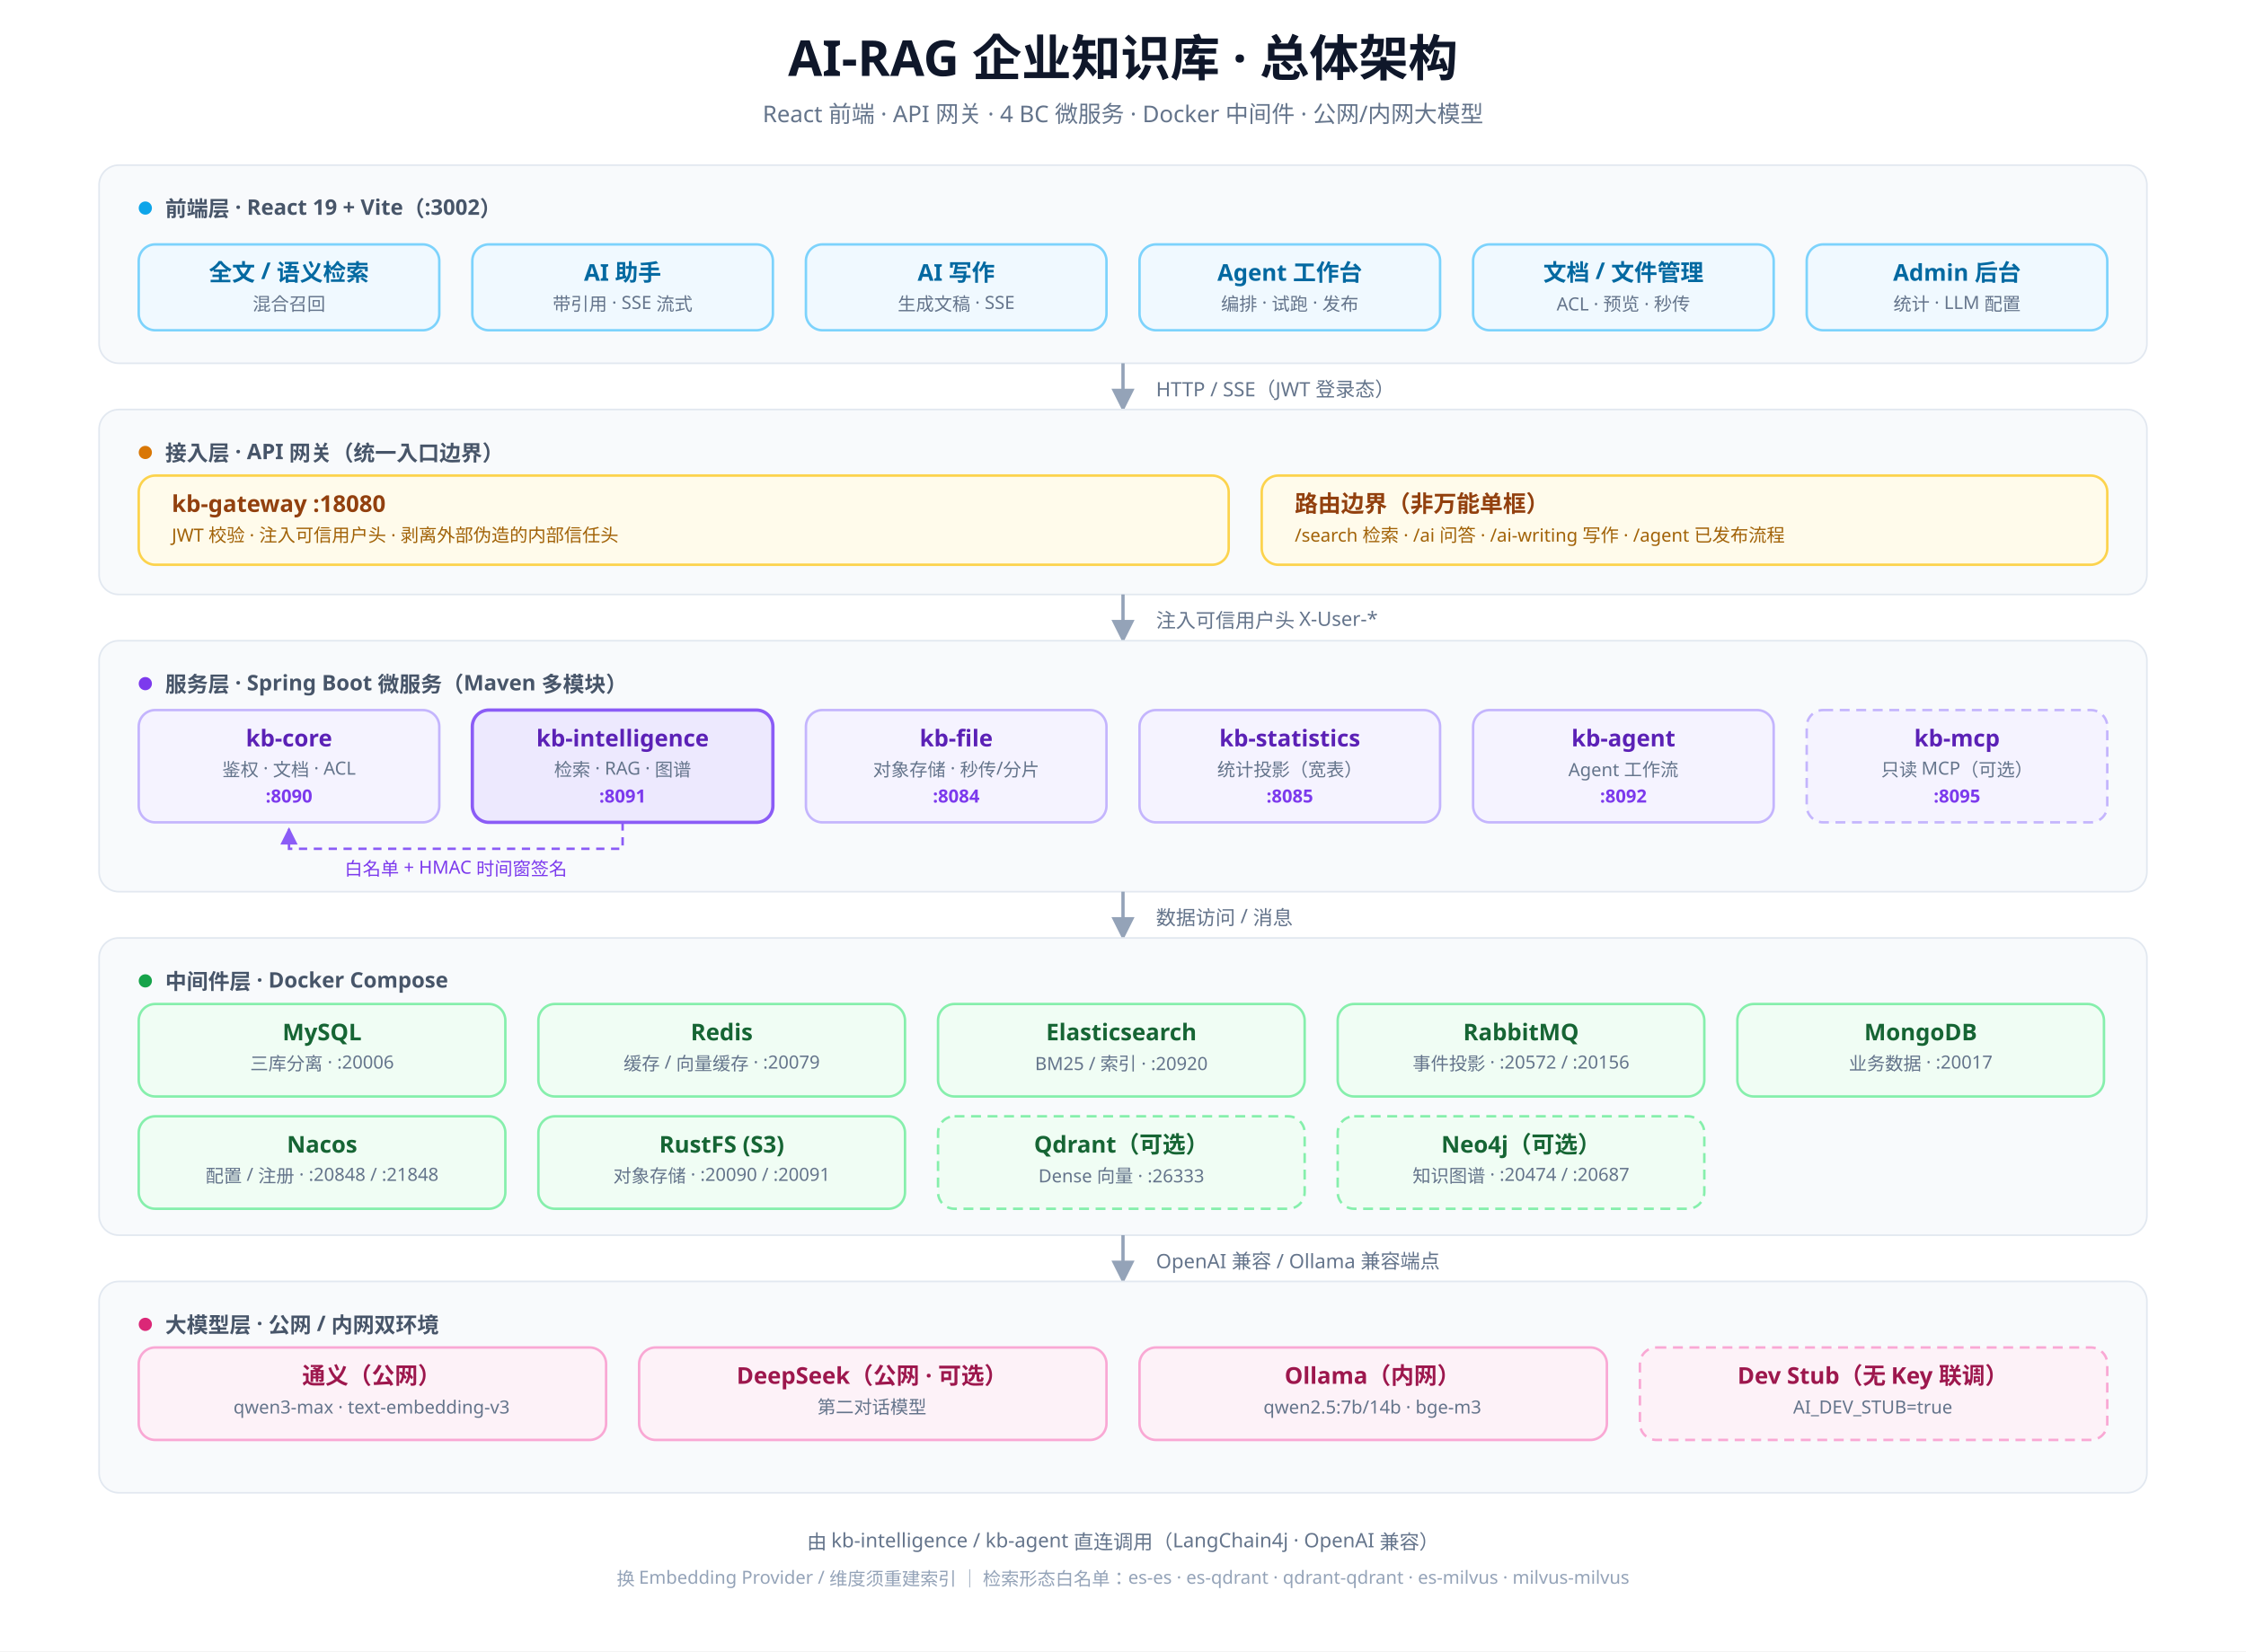
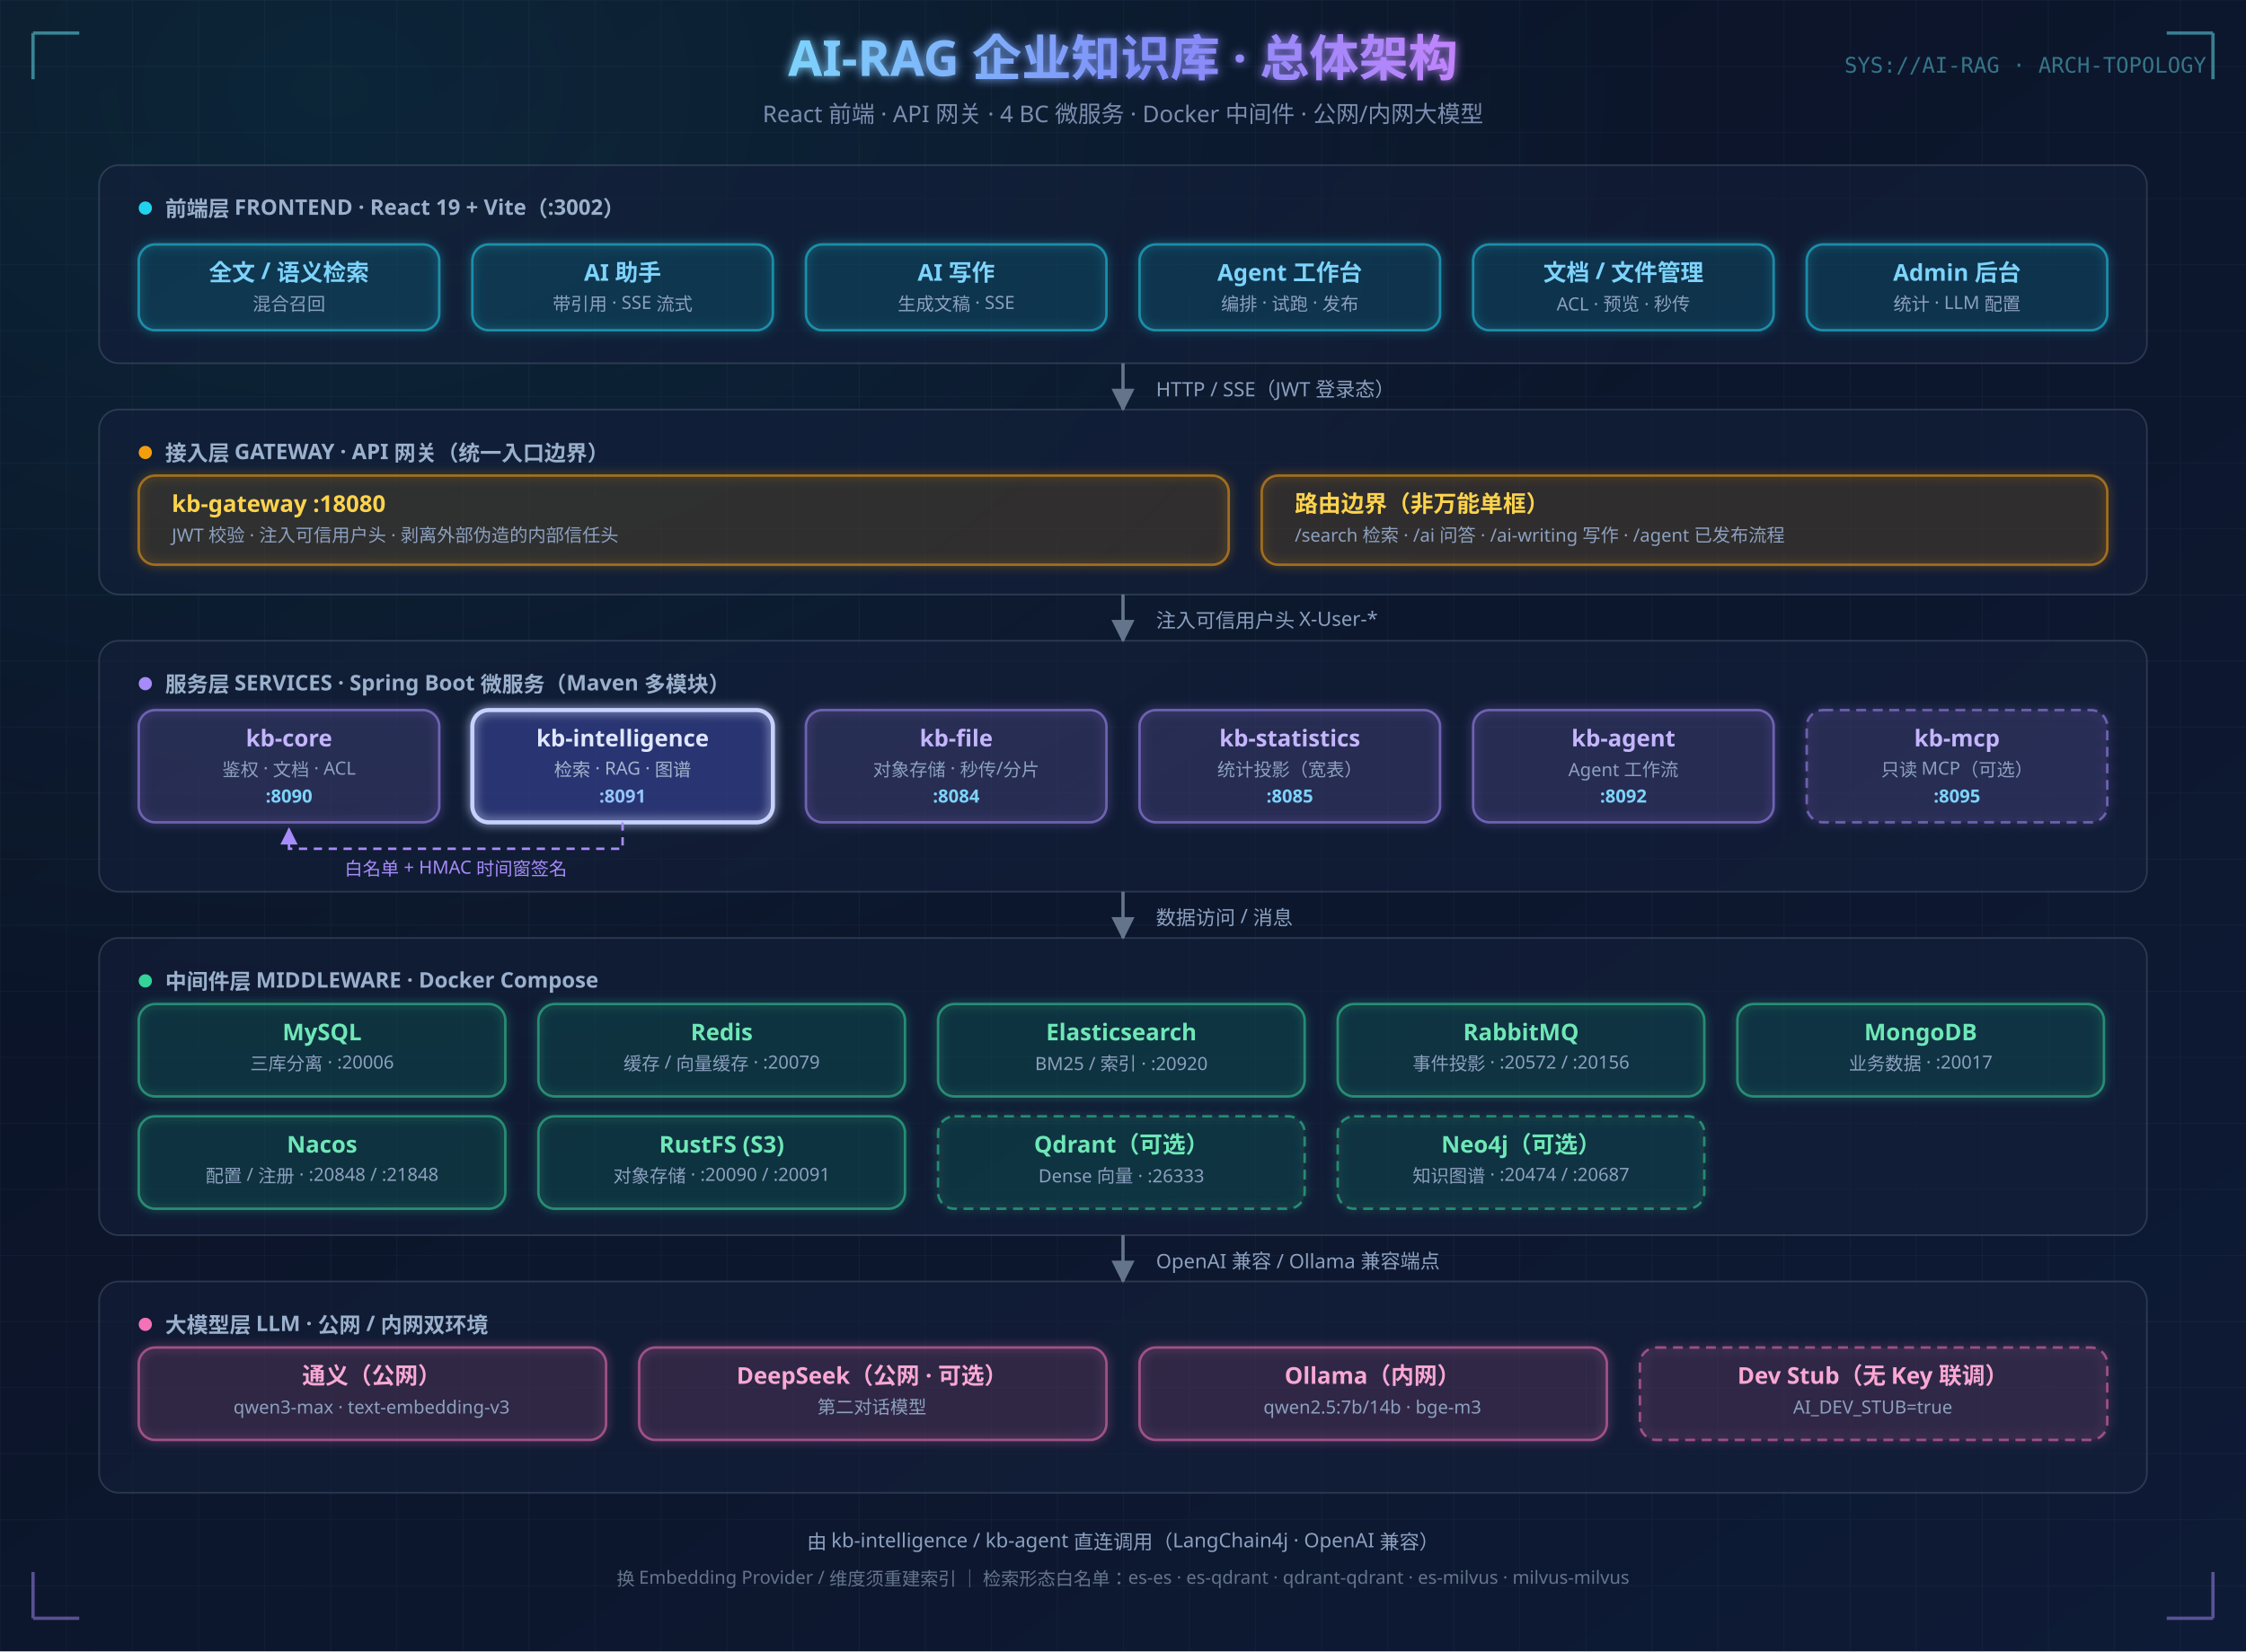
<svg xmlns="http://www.w3.org/2000/svg" viewBox="0 0 1360 1000" font-family="Segoe UI, Microsoft YaHei, PingFang SC, sans-serif">
  <defs>
+     <linearGradient id="bg" x1="0" y1="0" x2="1" y2="1">
+       <stop offset="0" stop-color="#0A1122" />
+       <stop offset="1" stop-color="#0E1B36" />
+     </linearGradient>
+     <linearGradient id="titleGrad" x1="0" y1="0" x2="1" y2="0">
+       <stop offset="0" stop-color="#7DD3FC" />
+       <stop offset="0.55" stop-color="#818CF8" />
+       <stop offset="1" stop-color="#C084FC" />
+     </linearGradient>
+     <pattern id="grid" width="40" height="40" patternUnits="userSpaceOnUse">
+       <path d="M 40 0 L 0 0 0 40" fill="none" stroke="rgba(148,163,184,0.06)" stroke-width="1" />
+     </pattern>
+     <radialGradient id="glowCyan" cx="0.15" cy="0.05" r="0.6">
+       <stop offset="0" stop-color="rgba(34,211,238,0.10)" />
+       <stop offset="1" stop-color="rgba(34,211,238,0)" />
+     </radialGradient>
+     <filter id="glow" x="-60%" y="-60%" width="220%" height="220%">
+       <feGaussianBlur stdDeviation="3" result="b" />
+       <feMerge>
+         <feMergeNode in="b" />
+         <feMergeNode in="SourceGraphic" />
+       </feMerge>
+     </filter>
    <marker id="arr" viewBox="0 0 10 10" refX="9" refY="5" markerWidth="7" markerHeight="7" orient="auto-start-reverse">
-       <path d="M 0 0 L 10 5 L 0 10 z" fill="#94A3B8" />
+       <path d="M 0 0 L 10 5 L 0 10 z" fill="#64748B" />
    </marker>
    <marker id="arrv" viewBox="0 0 10 10" refX="9" refY="5" markerWidth="7" markerHeight="7" orient="auto-start-reverse">
-       <path d="M 0 0 L 10 5 L 0 10 z" fill="#8B5CF6" />
+       <path d="M 0 0 L 10 5 L 0 10 z" fill="#A78BFA" />
    </marker>
  </defs>
-   <rect x="0" y="0" width="1360" height="1000" fill="#FFFFFF" />
-   <text x="680" y="46" text-anchor="middle" font-size="30" font-weight="700" fill="#0F172A">AI-RAG 企业知识库 · 总体架构</text>
-   <text x="680" y="74" text-anchor="middle" font-size="14" fill="#64748B">React 前端 · API 网关 · 4 BC 微服务 · Docker 中间件 · 公网/内网大模型</text>
-   <rect x="60" y="100" width="1240" height="120" rx="12" fill="#F8FAFC" stroke="#E2E8F0" />
-   <circle cx="88" cy="126" r="4" fill="#0EA5E9" />
-   <text x="100" y="131" font-size="13" font-weight="700" fill="#475569">前端层 · React 19 + Vite（:3002）</text>
-   <g font-size="14" font-weight="700" fill="#0369A1" text-anchor="middle">
-     <rect x="84" y="148" width="182" height="52" rx="10" fill="#F0F9FF" stroke="#7DD3FC" stroke-width="1.5" />
+   <rect width="1360" height="1000" fill="url(#bg)" />
+   <rect width="1360" height="1000" fill="url(#grid)" />
+   <rect width="1360" height="1000" fill="url(#glowCyan)" />
+   <path d="M 20 20 h 28 M 20 20 v 28" stroke="rgba(103,232,249,0.5)" stroke-width="2" fill="none" />
+   <path d="M 1340 20 h -28 M 1340 20 v 28" stroke="rgba(103,232,249,0.5)" stroke-width="2" fill="none" />
+   <path d="M 20 980 h 28 M 20 980 v -28" stroke="rgba(167,139,250,0.5)" stroke-width="2" fill="none" />
+   <path d="M 1340 980 h -28 M 1340 980 v -28" stroke="rgba(167,139,250,0.5)" stroke-width="2" fill="none" />
+   <text x="1336" y="44" text-anchor="end" font-family="Consolas, monospace" font-size="13" fill="rgba(103,232,249,0.45)">SYS://AI-RAG · ARCH-TOPOLOGY</text>
+   <text x="680" y="46" text-anchor="middle" font-size="30" font-weight="800" fill="url(#titleGrad)" filter="url(#glow)">AI-RAG 企业知识库 · 总体架构</text>
+   <text x="680" y="74" text-anchor="middle" font-size="14" fill="#7C8DB0">React 前端 · API 网关 · 4 BC 微服务 · Docker 中间件 · 公网/内网大模型</text>
+   <rect x="60" y="100" width="1240" height="120" rx="12" fill="#141F3A" fill-opacity="0.55" stroke="rgba(148,163,184,0.22)" />
+   <circle cx="88" cy="126" r="4" fill="#22D3EE" />
+   <text x="100" y="131" font-size="13" font-weight="700" fill="#9AB0CC">前端层 FRONTEND · React 19 + Vite（:3002）</text>
+   <g font-size="14" font-weight="700" fill="#7DD3FC" text-anchor="middle">
+     <rect x="84" y="148" width="182" height="52" rx="10" fill="rgba(34,211,238,0.07)" stroke="rgba(34,211,238,0.55)" stroke-width="1.5" filter="url(#glow)" />
    <text x="175" y="170">全文 / 语义检索</text>
-     <text x="175" y="188" font-size="11" font-weight="400" fill="#64748B">混合召回</text>
-     <rect x="286" y="148" width="182" height="52" rx="10" fill="#F0F9FF" stroke="#7DD3FC" stroke-width="1.5" />
+     <text x="175" y="188" font-size="11" font-weight="400" fill="#8CA0BF">混合召回</text>
+     <rect x="286" y="148" width="182" height="52" rx="10" fill="rgba(34,211,238,0.07)" stroke="rgba(34,211,238,0.55)" stroke-width="1.5" filter="url(#glow)" />
    <text x="377" y="170">AI 助手</text>
-     <text x="377" y="188" font-size="11" font-weight="400" fill="#64748B">带引用 · SSE 流式</text>
-     <rect x="488" y="148" width="182" height="52" rx="10" fill="#F0F9FF" stroke="#7DD3FC" stroke-width="1.5" />
+     <text x="377" y="188" font-size="11" font-weight="400" fill="#8CA0BF">带引用 · SSE 流式</text>
+     <rect x="488" y="148" width="182" height="52" rx="10" fill="rgba(34,211,238,0.07)" stroke="rgba(34,211,238,0.55)" stroke-width="1.5" filter="url(#glow)" />
    <text x="579" y="170">AI 写作</text>
-     <text x="579" y="188" font-size="11" font-weight="400" fill="#64748B">生成文稿 · SSE</text>
-     <rect x="690" y="148" width="182" height="52" rx="10" fill="#F0F9FF" stroke="#7DD3FC" stroke-width="1.5" />
+     <text x="579" y="188" font-size="11" font-weight="400" fill="#8CA0BF">生成文稿 · SSE</text>
+     <rect x="690" y="148" width="182" height="52" rx="10" fill="rgba(34,211,238,0.07)" stroke="rgba(34,211,238,0.55)" stroke-width="1.5" filter="url(#glow)" />
    <text x="781" y="170">Agent 工作台</text>
-     <text x="781" y="188" font-size="11" font-weight="400" fill="#64748B">编排 · 试跑 · 发布</text>
-     <rect x="892" y="148" width="182" height="52" rx="10" fill="#F0F9FF" stroke="#7DD3FC" stroke-width="1.5" />
+     <text x="781" y="188" font-size="11" font-weight="400" fill="#8CA0BF">编排 · 试跑 · 发布</text>
+     <rect x="892" y="148" width="182" height="52" rx="10" fill="rgba(34,211,238,0.07)" stroke="rgba(34,211,238,0.55)" stroke-width="1.5" filter="url(#glow)" />
    <text x="983" y="170">文档 / 文件管理</text>
-     <text x="983" y="188" font-size="11" font-weight="400" fill="#64748B">ACL · 预览 · 秒传</text>
-     <rect x="1094" y="148" width="182" height="52" rx="10" fill="#F0F9FF" stroke="#7DD3FC" stroke-width="1.5" />
+     <text x="983" y="188" font-size="11" font-weight="400" fill="#8CA0BF">ACL · 预览 · 秒传</text>
+     <rect x="1094" y="148" width="182" height="52" rx="10" fill="rgba(34,211,238,0.07)" stroke="rgba(34,211,238,0.55)" stroke-width="1.5" filter="url(#glow)" />
    <text x="1185" y="170">Admin 后台</text>
-     <text x="1185" y="188" font-size="11" font-weight="400" fill="#64748B">统计 · LLM 配置</text>
+     <text x="1185" y="188" font-size="11" font-weight="400" fill="#8CA0BF">统计 · LLM 配置</text>
  </g>
-   <line x1="680" y1="220" x2="680" y2="248" stroke="#94A3B8" stroke-width="2" marker-end="url(#arr)" />
-   <text x="700" y="240" font-size="12" fill="#64748B">HTTP / SSE（JWT 登录态）</text>
-   <rect x="60" y="248" width="1240" height="112" rx="12" fill="#F8FAFC" stroke="#E2E8F0" />
-   <circle cx="88" cy="274" r="4" fill="#D97706" />
-   <text x="100" y="279" font-size="13" font-weight="700" fill="#475569">接入层 · API 网关（统一入口边界）</text>
-   <rect x="84" y="288" width="660" height="54" rx="10" fill="#FFFBEB" stroke="#FCD34D" stroke-width="1.5" />
-   <text x="104" y="310" font-size="14" font-weight="700" fill="#92400E">kb-gateway :18080</text>
-   <text x="104" y="328" font-size="11" fill="#A16207">JWT 校验 · 注入可信用户头 · 剥离外部伪造的内部信任头</text>
-   <rect x="764" y="288" width="512" height="54" rx="10" fill="#FFFBEB" stroke="#FCD34D" stroke-width="1.5" />
-   <text x="784" y="310" font-size="14" font-weight="700" fill="#92400E">路由边界（非万能单框）</text>
-   <text x="784" y="328" font-size="11" fill="#A16207">/search 检索 · /ai 问答 · /ai-writing 写作 · /agent 已发布流程</text>
-   <line x1="680" y1="360" x2="680" y2="388" stroke="#94A3B8" stroke-width="2" marker-end="url(#arr)" />
-   <text x="700" y="380" font-size="12" fill="#64748B">注入可信用户头 X-User-*</text>
-   <rect x="60" y="388" width="1240" height="152" rx="12" fill="#F8FAFC" stroke="#E2E8F0" />
-   <circle cx="88" cy="414" r="4" fill="#7C3AED" />
-   <text x="100" y="419" font-size="13" font-weight="700" fill="#475569">服务层 · Spring Boot 微服务（Maven 多模块）</text>
+   <line x1="680" y1="220" x2="680" y2="248" stroke="#64748B" stroke-width="2" marker-end="url(#arr)" />
+   <text x="700" y="240" font-size="12" fill="#8CA0BF">HTTP / SSE（JWT 登录态）</text>
+   <rect x="60" y="248" width="1240" height="112" rx="12" fill="#141F3A" fill-opacity="0.55" stroke="rgba(148,163,184,0.22)" />
+   <circle cx="88" cy="274" r="4" fill="#F59E0B" />
+   <text x="100" y="279" font-size="13" font-weight="700" fill="#9AB0CC">接入层 GATEWAY · API 网关（统一入口边界）</text>
+   <rect x="84" y="288" width="660" height="54" rx="10" fill="rgba(245,158,11,0.07)" stroke="rgba(245,158,11,0.55)" stroke-width="1.5" filter="url(#glow)" />
+   <text x="104" y="310" font-size="14" font-weight="700" fill="#FCD34D">kb-gateway :18080</text>
+   <text x="104" y="328" font-size="11" fill="#8CA0BF">JWT 校验 · 注入可信用户头 · 剥离外部伪造的内部信任头</text>
+   <rect x="764" y="288" width="512" height="54" rx="10" fill="rgba(245,158,11,0.07)" stroke="rgba(245,158,11,0.55)" stroke-width="1.5" filter="url(#glow)" />
+   <text x="784" y="310" font-size="14" font-weight="700" fill="#FCD34D">路由边界（非万能单框）</text>
+   <text x="784" y="328" font-size="11" fill="#8CA0BF">/search 检索 · /ai 问答 · /ai-writing 写作 · /agent 已发布流程</text>
+   <line x1="680" y1="360" x2="680" y2="388" stroke="#64748B" stroke-width="2" marker-end="url(#arr)" />
+   <text x="700" y="380" font-size="12" fill="#8CA0BF">注入可信用户头 X-User-*</text>
+   <rect x="60" y="388" width="1240" height="152" rx="12" fill="#141F3A" fill-opacity="0.55" stroke="rgba(148,163,184,0.22)" />
+   <circle cx="88" cy="414" r="4" fill="#A78BFA" />
+   <text x="100" y="419" font-size="13" font-weight="700" fill="#9AB0CC">服务层 SERVICES · Spring Boot 微服务（Maven 多模块）</text>
  <g text-anchor="middle">
-     <rect x="84" y="430" width="182" height="68" rx="10" fill="#F5F3FF" stroke="#C4B5FD" stroke-width="1.5" />
-     <text x="175" y="452" font-size="14" font-weight="700" fill="#5B21B6">kb-core</text>
-     <text x="175" y="470" font-size="11" fill="#64748B">鉴权 · 文档 · ACL</text>
-     <text x="175" y="486" font-size="11" font-weight="600" fill="#7C3AED">:8090</text>
-     <rect x="286" y="430" width="182" height="68" rx="10" fill="#EDE9FE" stroke="#8B5CF6" stroke-width="2" />
-     <text x="377" y="452" font-size="14" font-weight="700" fill="#5B21B6">kb-intelligence</text>
-     <text x="377" y="470" font-size="11" fill="#64748B">检索 · RAG · 图谱</text>
-     <text x="377" y="486" font-size="11" font-weight="600" fill="#7C3AED">:8091</text>
-     <rect x="488" y="430" width="182" height="68" rx="10" fill="#F5F3FF" stroke="#C4B5FD" stroke-width="1.5" />
-     <text x="579" y="452" font-size="14" font-weight="700" fill="#5B21B6">kb-file</text>
-     <text x="579" y="470" font-size="11" fill="#64748B">对象存储 · 秒传/分片</text>
-     <text x="579" y="486" font-size="11" font-weight="600" fill="#7C3AED">:8084</text>
-     <rect x="690" y="430" width="182" height="68" rx="10" fill="#F5F3FF" stroke="#C4B5FD" stroke-width="1.5" />
-     <text x="781" y="452" font-size="14" font-weight="700" fill="#5B21B6">kb-statistics</text>
-     <text x="781" y="470" font-size="11" fill="#64748B">统计投影（宽表）</text>
-     <text x="781" y="486" font-size="11" font-weight="600" fill="#7C3AED">:8085</text>
-     <rect x="892" y="430" width="182" height="68" rx="10" fill="#F5F3FF" stroke="#C4B5FD" stroke-width="1.5" />
-     <text x="983" y="452" font-size="14" font-weight="700" fill="#5B21B6">kb-agent</text>
-     <text x="983" y="470" font-size="11" fill="#64748B">Agent 工作流</text>
-     <text x="983" y="486" font-size="11" font-weight="600" fill="#7C3AED">:8092</text>
-     <rect x="1094" y="430" width="182" height="68" rx="10" fill="#F5F3FF" stroke="#C4B5FD" stroke-width="1.5" stroke-dasharray="6 4" />
-     <text x="1185" y="452" font-size="14" font-weight="700" fill="#5B21B6">kb-mcp</text>
-     <text x="1185" y="470" font-size="11" fill="#64748B">只读 MCP（可选）</text>
-     <text x="1185" y="486" font-size="11" font-weight="600" fill="#7C3AED">:8095</text>
+     <rect x="84" y="430" width="182" height="68" rx="10" fill="rgba(167,139,250,0.08)" stroke="rgba(167,139,250,0.55)" stroke-width="1.5" filter="url(#glow)" />
+     <text x="175" y="452" font-size="14" font-weight="700" fill="#C4B5FD">kb-core</text>
+     <text x="175" y="470" font-size="11" fill="#8CA0BF">鉴权 · 文档 · ACL</text>
+     <text x="175" y="486" font-size="11" font-weight="600" fill="#7DD3FC">:8090</text>
+     <rect x="286" y="430" width="182" height="68" rx="10" fill="rgba(99,102,241,0.18)" stroke="#C7D2FE" stroke-width="2.5" filter="url(#glow)" />
+     <text x="377" y="452" font-size="14" font-weight="700" fill="#E0E7FF">kb-intelligence</text>
+     <text x="377" y="470" font-size="11" fill="#A5B4CE">检索 · RAG · 图谱</text>
+     <text x="377" y="486" font-size="11" font-weight="600" fill="#93C5FD">:8091</text>
+     <rect x="488" y="430" width="182" height="68" rx="10" fill="rgba(167,139,250,0.08)" stroke="rgba(167,139,250,0.55)" stroke-width="1.5" filter="url(#glow)" />
+     <text x="579" y="452" font-size="14" font-weight="700" fill="#C4B5FD">kb-file</text>
+     <text x="579" y="470" font-size="11" fill="#8CA0BF">对象存储 · 秒传/分片</text>
+     <text x="579" y="486" font-size="11" font-weight="600" fill="#7DD3FC">:8084</text>
+     <rect x="690" y="430" width="182" height="68" rx="10" fill="rgba(167,139,250,0.08)" stroke="rgba(167,139,250,0.55)" stroke-width="1.5" filter="url(#glow)" />
+     <text x="781" y="452" font-size="14" font-weight="700" fill="#C4B5FD">kb-statistics</text>
+     <text x="781" y="470" font-size="11" fill="#8CA0BF">统计投影（宽表）</text>
+     <text x="781" y="486" font-size="11" font-weight="600" fill="#7DD3FC">:8085</text>
+     <rect x="892" y="430" width="182" height="68" rx="10" fill="rgba(167,139,250,0.08)" stroke="rgba(167,139,250,0.55)" stroke-width="1.5" filter="url(#glow)" />
+     <text x="983" y="452" font-size="14" font-weight="700" fill="#C4B5FD">kb-agent</text>
+     <text x="983" y="470" font-size="11" fill="#8CA0BF">Agent 工作流</text>
+     <text x="983" y="486" font-size="11" font-weight="600" fill="#7DD3FC">:8092</text>
+     <rect x="1094" y="430" width="182" height="68" rx="10" fill="rgba(167,139,250,0.08)" stroke="rgba(167,139,250,0.55)" stroke-width="1.5" stroke-dasharray="6 4" filter="url(#glow)" />
+     <text x="1185" y="452" font-size="14" font-weight="700" fill="#C4B5FD">kb-mcp</text>
+     <text x="1185" y="470" font-size="11" fill="#8CA0BF">只读 MCP（可选）</text>
+     <text x="1185" y="486" font-size="11" font-weight="600" fill="#7DD3FC">:8095</text>
  </g>
-   <path d="M 377 498 L 377 514 L 175 514 L 175 502" fill="none" stroke="#8B5CF6" stroke-width="1.5" stroke-dasharray="5 4" marker-end="url(#arrv)" />
-   <text x="276" y="530" text-anchor="middle" font-size="11" fill="#7C3AED">白名单 + HMAC 时间窗签名</text>
-   <line x1="680" y1="540" x2="680" y2="568" stroke="#94A3B8" stroke-width="2" marker-end="url(#arr)" />
-   <text x="700" y="560" font-size="12" fill="#64748B">数据访问 / 消息</text>
-   <rect x="60" y="568" width="1240" height="180" rx="12" fill="#F8FAFC" stroke="#E2E8F0" />
-   <circle cx="88" cy="594" r="4" fill="#16A34A" />
-   <text x="100" y="599" font-size="13" font-weight="700" fill="#475569">中间件层 · Docker Compose</text>
+   <path d="M 377 498 L 377 514 L 175 514 L 175 502" fill="none" stroke="#A78BFA" stroke-width="1.5" stroke-dasharray="5 4" marker-end="url(#arrv)" />
+   <text x="276" y="530" text-anchor="middle" font-size="11" fill="#A78BFA">白名单 + HMAC 时间窗签名</text>
+   <line x1="680" y1="540" x2="680" y2="568" stroke="#64748B" stroke-width="2" marker-end="url(#arr)" />
+   <text x="700" y="560" font-size="12" fill="#8CA0BF">数据访问 / 消息</text>
+   <rect x="60" y="568" width="1240" height="180" rx="12" fill="#141F3A" fill-opacity="0.55" stroke="rgba(148,163,184,0.22)" />
+   <circle cx="88" cy="594" r="4" fill="#34D399" />
+   <text x="100" y="599" font-size="13" font-weight="700" fill="#9AB0CC">中间件层 MIDDLEWARE · Docker Compose</text>
  <g text-anchor="middle">
-     <rect x="84" y="608" width="222" height="56" rx="10" fill="#F0FDF4" stroke="#86EFAC" stroke-width="1.5" />
-     <text x="195" y="630" font-size="14" font-weight="700" fill="#166534">MySQL</text>
-     <text x="195" y="648" font-size="11" fill="#64748B">三库分离 · :20006</text>
-     <rect x="326" y="608" width="222" height="56" rx="10" fill="#F0FDF4" stroke="#86EFAC" stroke-width="1.5" />
-     <text x="437" y="630" font-size="14" font-weight="700" fill="#166534">Redis</text>
-     <text x="437" y="648" font-size="11" fill="#64748B">缓存 / 向量缓存 · :20079</text>
-     <rect x="568" y="608" width="222" height="56" rx="10" fill="#F0FDF4" stroke="#86EFAC" stroke-width="1.5" />
-     <text x="679" y="630" font-size="14" font-weight="700" fill="#166534">Elasticsearch</text>
-     <text x="679" y="648" font-size="11" fill="#64748B">BM25 / 索引 · :20920</text>
-     <rect x="810" y="608" width="222" height="56" rx="10" fill="#F0FDF4" stroke="#86EFAC" stroke-width="1.5" />
-     <text x="921" y="630" font-size="14" font-weight="700" fill="#166534">RabbitMQ</text>
-     <text x="921" y="648" font-size="11" fill="#64748B">事件投影 · :20572 / :20156</text>
-     <rect x="1052" y="608" width="222" height="56" rx="10" fill="#F0FDF4" stroke="#86EFAC" stroke-width="1.5" />
-     <text x="1163" y="630" font-size="14" font-weight="700" fill="#166534">MongoDB</text>
-     <text x="1163" y="648" font-size="11" fill="#64748B">业务数据 · :20017</text>
-     <rect x="84" y="676" width="222" height="56" rx="10" fill="#F0FDF4" stroke="#86EFAC" stroke-width="1.5" />
-     <text x="195" y="698" font-size="14" font-weight="700" fill="#166534">Nacos</text>
-     <text x="195" y="716" font-size="11" fill="#64748B">配置 / 注册 · :20848 / :21848</text>
-     <rect x="326" y="676" width="222" height="56" rx="10" fill="#F0FDF4" stroke="#86EFAC" stroke-width="1.5" />
-     <text x="437" y="698" font-size="14" font-weight="700" fill="#166534">RustFS (S3)</text>
-     <text x="437" y="716" font-size="11" fill="#64748B">对象存储 · :20090 / :20091</text>
-     <rect x="568" y="676" width="222" height="56" rx="10" fill="#F0FDF4" stroke="#86EFAC" stroke-width="1.5" stroke-dasharray="6 4" />
-     <text x="679" y="698" font-size="14" font-weight="700" fill="#166534">Qdrant（可选）</text>
-     <text x="679" y="716" font-size="11" fill="#64748B">Dense 向量 · :26333</text>
-     <rect x="810" y="676" width="222" height="56" rx="10" fill="#F0FDF4" stroke="#86EFAC" stroke-width="1.5" stroke-dasharray="6 4" />
-     <text x="921" y="698" font-size="14" font-weight="700" fill="#166534">Neo4j（可选）</text>
-     <text x="921" y="716" font-size="11" fill="#64748B">知识图谱 · :20474 / :20687</text>
+     <rect x="84" y="608" width="222" height="56" rx="10" fill="rgba(52,211,153,0.07)" stroke="rgba(52,211,153,0.55)" stroke-width="1.5" filter="url(#glow)" />
+     <text x="195" y="630" font-size="14" font-weight="700" fill="#6EE7B7">MySQL</text>
+     <text x="195" y="648" font-size="11" fill="#8CA0BF">三库分离 · :20006</text>
+     <rect x="326" y="608" width="222" height="56" rx="10" fill="rgba(52,211,153,0.07)" stroke="rgba(52,211,153,0.55)" stroke-width="1.5" filter="url(#glow)" />
+     <text x="437" y="630" font-size="14" font-weight="700" fill="#6EE7B7">Redis</text>
+     <text x="437" y="648" font-size="11" fill="#8CA0BF">缓存 / 向量缓存 · :20079</text>
+     <rect x="568" y="608" width="222" height="56" rx="10" fill="rgba(52,211,153,0.07)" stroke="rgba(52,211,153,0.55)" stroke-width="1.5" filter="url(#glow)" />
+     <text x="679" y="630" font-size="14" font-weight="700" fill="#6EE7B7">Elasticsearch</text>
+     <text x="679" y="648" font-size="11" fill="#8CA0BF">BM25 / 索引 · :20920</text>
+     <rect x="810" y="608" width="222" height="56" rx="10" fill="rgba(52,211,153,0.07)" stroke="rgba(52,211,153,0.55)" stroke-width="1.5" filter="url(#glow)" />
+     <text x="921" y="630" font-size="14" font-weight="700" fill="#6EE7B7">RabbitMQ</text>
+     <text x="921" y="648" font-size="11" fill="#8CA0BF">事件投影 · :20572 / :20156</text>
+     <rect x="1052" y="608" width="222" height="56" rx="10" fill="rgba(52,211,153,0.07)" stroke="rgba(52,211,153,0.55)" stroke-width="1.5" filter="url(#glow)" />
+     <text x="1163" y="630" font-size="14" font-weight="700" fill="#6EE7B7">MongoDB</text>
+     <text x="1163" y="648" font-size="11" fill="#8CA0BF">业务数据 · :20017</text>
+     <rect x="84" y="676" width="222" height="56" rx="10" fill="rgba(52,211,153,0.07)" stroke="rgba(52,211,153,0.55)" stroke-width="1.5" filter="url(#glow)" />
+     <text x="195" y="698" font-size="14" font-weight="700" fill="#6EE7B7">Nacos</text>
+     <text x="195" y="716" font-size="11" fill="#8CA0BF">配置 / 注册 · :20848 / :21848</text>
+     <rect x="326" y="676" width="222" height="56" rx="10" fill="rgba(52,211,153,0.07)" stroke="rgba(52,211,153,0.55)" stroke-width="1.5" filter="url(#glow)" />
+     <text x="437" y="698" font-size="14" font-weight="700" fill="#6EE7B7">RustFS (S3)</text>
+     <text x="437" y="716" font-size="11" fill="#8CA0BF">对象存储 · :20090 / :20091</text>
+     <rect x="568" y="676" width="222" height="56" rx="10" fill="rgba(52,211,153,0.07)" stroke="rgba(52,211,153,0.55)" stroke-width="1.5" stroke-dasharray="6 4" filter="url(#glow)" />
+     <text x="679" y="698" font-size="14" font-weight="700" fill="#6EE7B7">Qdrant（可选）</text>
+     <text x="679" y="716" font-size="11" fill="#8CA0BF">Dense 向量 · :26333</text>
+     <rect x="810" y="676" width="222" height="56" rx="10" fill="rgba(52,211,153,0.07)" stroke="rgba(52,211,153,0.55)" stroke-width="1.5" stroke-dasharray="6 4" filter="url(#glow)" />
+     <text x="921" y="698" font-size="14" font-weight="700" fill="#6EE7B7">Neo4j（可选）</text>
+     <text x="921" y="716" font-size="11" fill="#8CA0BF">知识图谱 · :20474 / :20687</text>
  </g>
-   <line x1="680" y1="748" x2="680" y2="776" stroke="#94A3B8" stroke-width="2" marker-end="url(#arr)" />
-   <text x="700" y="768" font-size="12" fill="#64748B">OpenAI 兼容 / Ollama 兼容端点</text>
-   <rect x="60" y="776" width="1240" height="128" rx="12" fill="#F8FAFC" stroke="#E2E8F0" />
-   <circle cx="88" cy="802" r="4" fill="#DB2777" />
-   <text x="100" y="807" font-size="13" font-weight="700" fill="#475569">大模型层 · 公网 / 内网双环境</text>
+   <line x1="680" y1="748" x2="680" y2="776" stroke="#64748B" stroke-width="2" marker-end="url(#arr)" />
+   <text x="700" y="768" font-size="12" fill="#8CA0BF">OpenAI 兼容 / Ollama 兼容端点</text>
+   <rect x="60" y="776" width="1240" height="128" rx="12" fill="#141F3A" fill-opacity="0.55" stroke="rgba(148,163,184,0.22)" />
+   <circle cx="88" cy="802" r="4" fill="#F472B6" />
+   <text x="100" y="807" font-size="13" font-weight="700" fill="#9AB0CC">大模型层 LLM · 公网 / 内网双环境</text>
  <g text-anchor="middle">
-     <rect x="84" y="816" width="283" height="56" rx="10" fill="#FDF2F8" stroke="#F9A8D4" stroke-width="1.5" />
-     <text x="225" y="838" font-size="14" font-weight="700" fill="#9D174D">通义（公网）</text>
-     <text x="225" y="856" font-size="11" fill="#64748B">qwen3-max · text-embedding-v3</text>
-     <rect x="387" y="816" width="283" height="56" rx="10" fill="#FDF2F8" stroke="#F9A8D4" stroke-width="1.5" />
-     <text x="528" y="838" font-size="14" font-weight="700" fill="#9D174D">DeepSeek（公网 · 可选）</text>
-     <text x="528" y="856" font-size="11" fill="#64748B">第二对话模型</text>
-     <rect x="690" y="816" width="283" height="56" rx="10" fill="#FDF2F8" stroke="#F9A8D4" stroke-width="1.5" />
-     <text x="831" y="838" font-size="14" font-weight="700" fill="#9D174D">Ollama（内网）</text>
-     <text x="831" y="856" font-size="11" fill="#64748B">qwen2.5:7b/14b · bge-m3</text>
-     <rect x="993" y="816" width="283" height="56" rx="10" fill="#FDF2F8" stroke="#F9A8D4" stroke-width="1.5" stroke-dasharray="6 4" />
-     <text x="1134" y="838" font-size="14" font-weight="700" fill="#9D174D">Dev Stub（无 Key 联调）</text>
-     <text x="1134" y="856" font-size="11" fill="#64748B">AI_DEV_STUB=true</text>
+     <rect x="84" y="816" width="283" height="56" rx="10" fill="rgba(244,114,182,0.07)" stroke="rgba(244,114,182,0.55)" stroke-width="1.5" filter="url(#glow)" />
+     <text x="225" y="838" font-size="14" font-weight="700" fill="#F9A8D4">通义（公网）</text>
+     <text x="225" y="856" font-size="11" fill="#8CA0BF">qwen3-max · text-embedding-v3</text>
+     <rect x="387" y="816" width="283" height="56" rx="10" fill="rgba(244,114,182,0.07)" stroke="rgba(244,114,182,0.55)" stroke-width="1.5" filter="url(#glow)" />
+     <text x="528" y="838" font-size="14" font-weight="700" fill="#F9A8D4">DeepSeek（公网 · 可选）</text>
+     <text x="528" y="856" font-size="11" fill="#8CA0BF">第二对话模型</text>
+     <rect x="690" y="816" width="283" height="56" rx="10" fill="rgba(244,114,182,0.07)" stroke="rgba(244,114,182,0.55)" stroke-width="1.5" filter="url(#glow)" />
+     <text x="831" y="838" font-size="14" font-weight="700" fill="#F9A8D4">Ollama（内网）</text>
+     <text x="831" y="856" font-size="11" fill="#8CA0BF">qwen2.5:7b/14b · bge-m3</text>
+     <rect x="993" y="816" width="283" height="56" rx="10" fill="rgba(244,114,182,0.07)" stroke="rgba(244,114,182,0.55)" stroke-width="1.5" stroke-dasharray="6 4" filter="url(#glow)" />
+     <text x="1134" y="838" font-size="14" font-weight="700" fill="#F9A8D4">Dev Stub（无 Key 联调）</text>
+     <text x="1134" y="856" font-size="11" fill="#8CA0BF">AI_DEV_STUB=true</text>
  </g>
-   <text x="680" y="938" text-anchor="middle" font-size="12" fill="#64748B">由 kb-intelligence / kb-agent 直连调用（LangChain4j · OpenAI 兼容）</text>
-   <text x="680" y="960" text-anchor="middle" font-size="11" fill="#94A3B8">换 Embedding Provider / 维度须重建索引 ｜ 检索形态白名单：es-es · es-qdrant · qdrant-qdrant · es-milvus · milvus-milvus</text>
+   <text x="680" y="938" text-anchor="middle" font-size="12" fill="#8CA0BF">由 kb-intelligence / kb-agent 直连调用（LangChain4j · OpenAI 兼容）</text>
+   <text x="680" y="960" text-anchor="middle" font-size="11" fill="#64748B">换 Embedding Provider / 维度须重建索引 ｜ 检索形态白名单：es-es · es-qdrant · qdrant-qdrant · es-milvus · milvus-milvus</text>
</svg>
